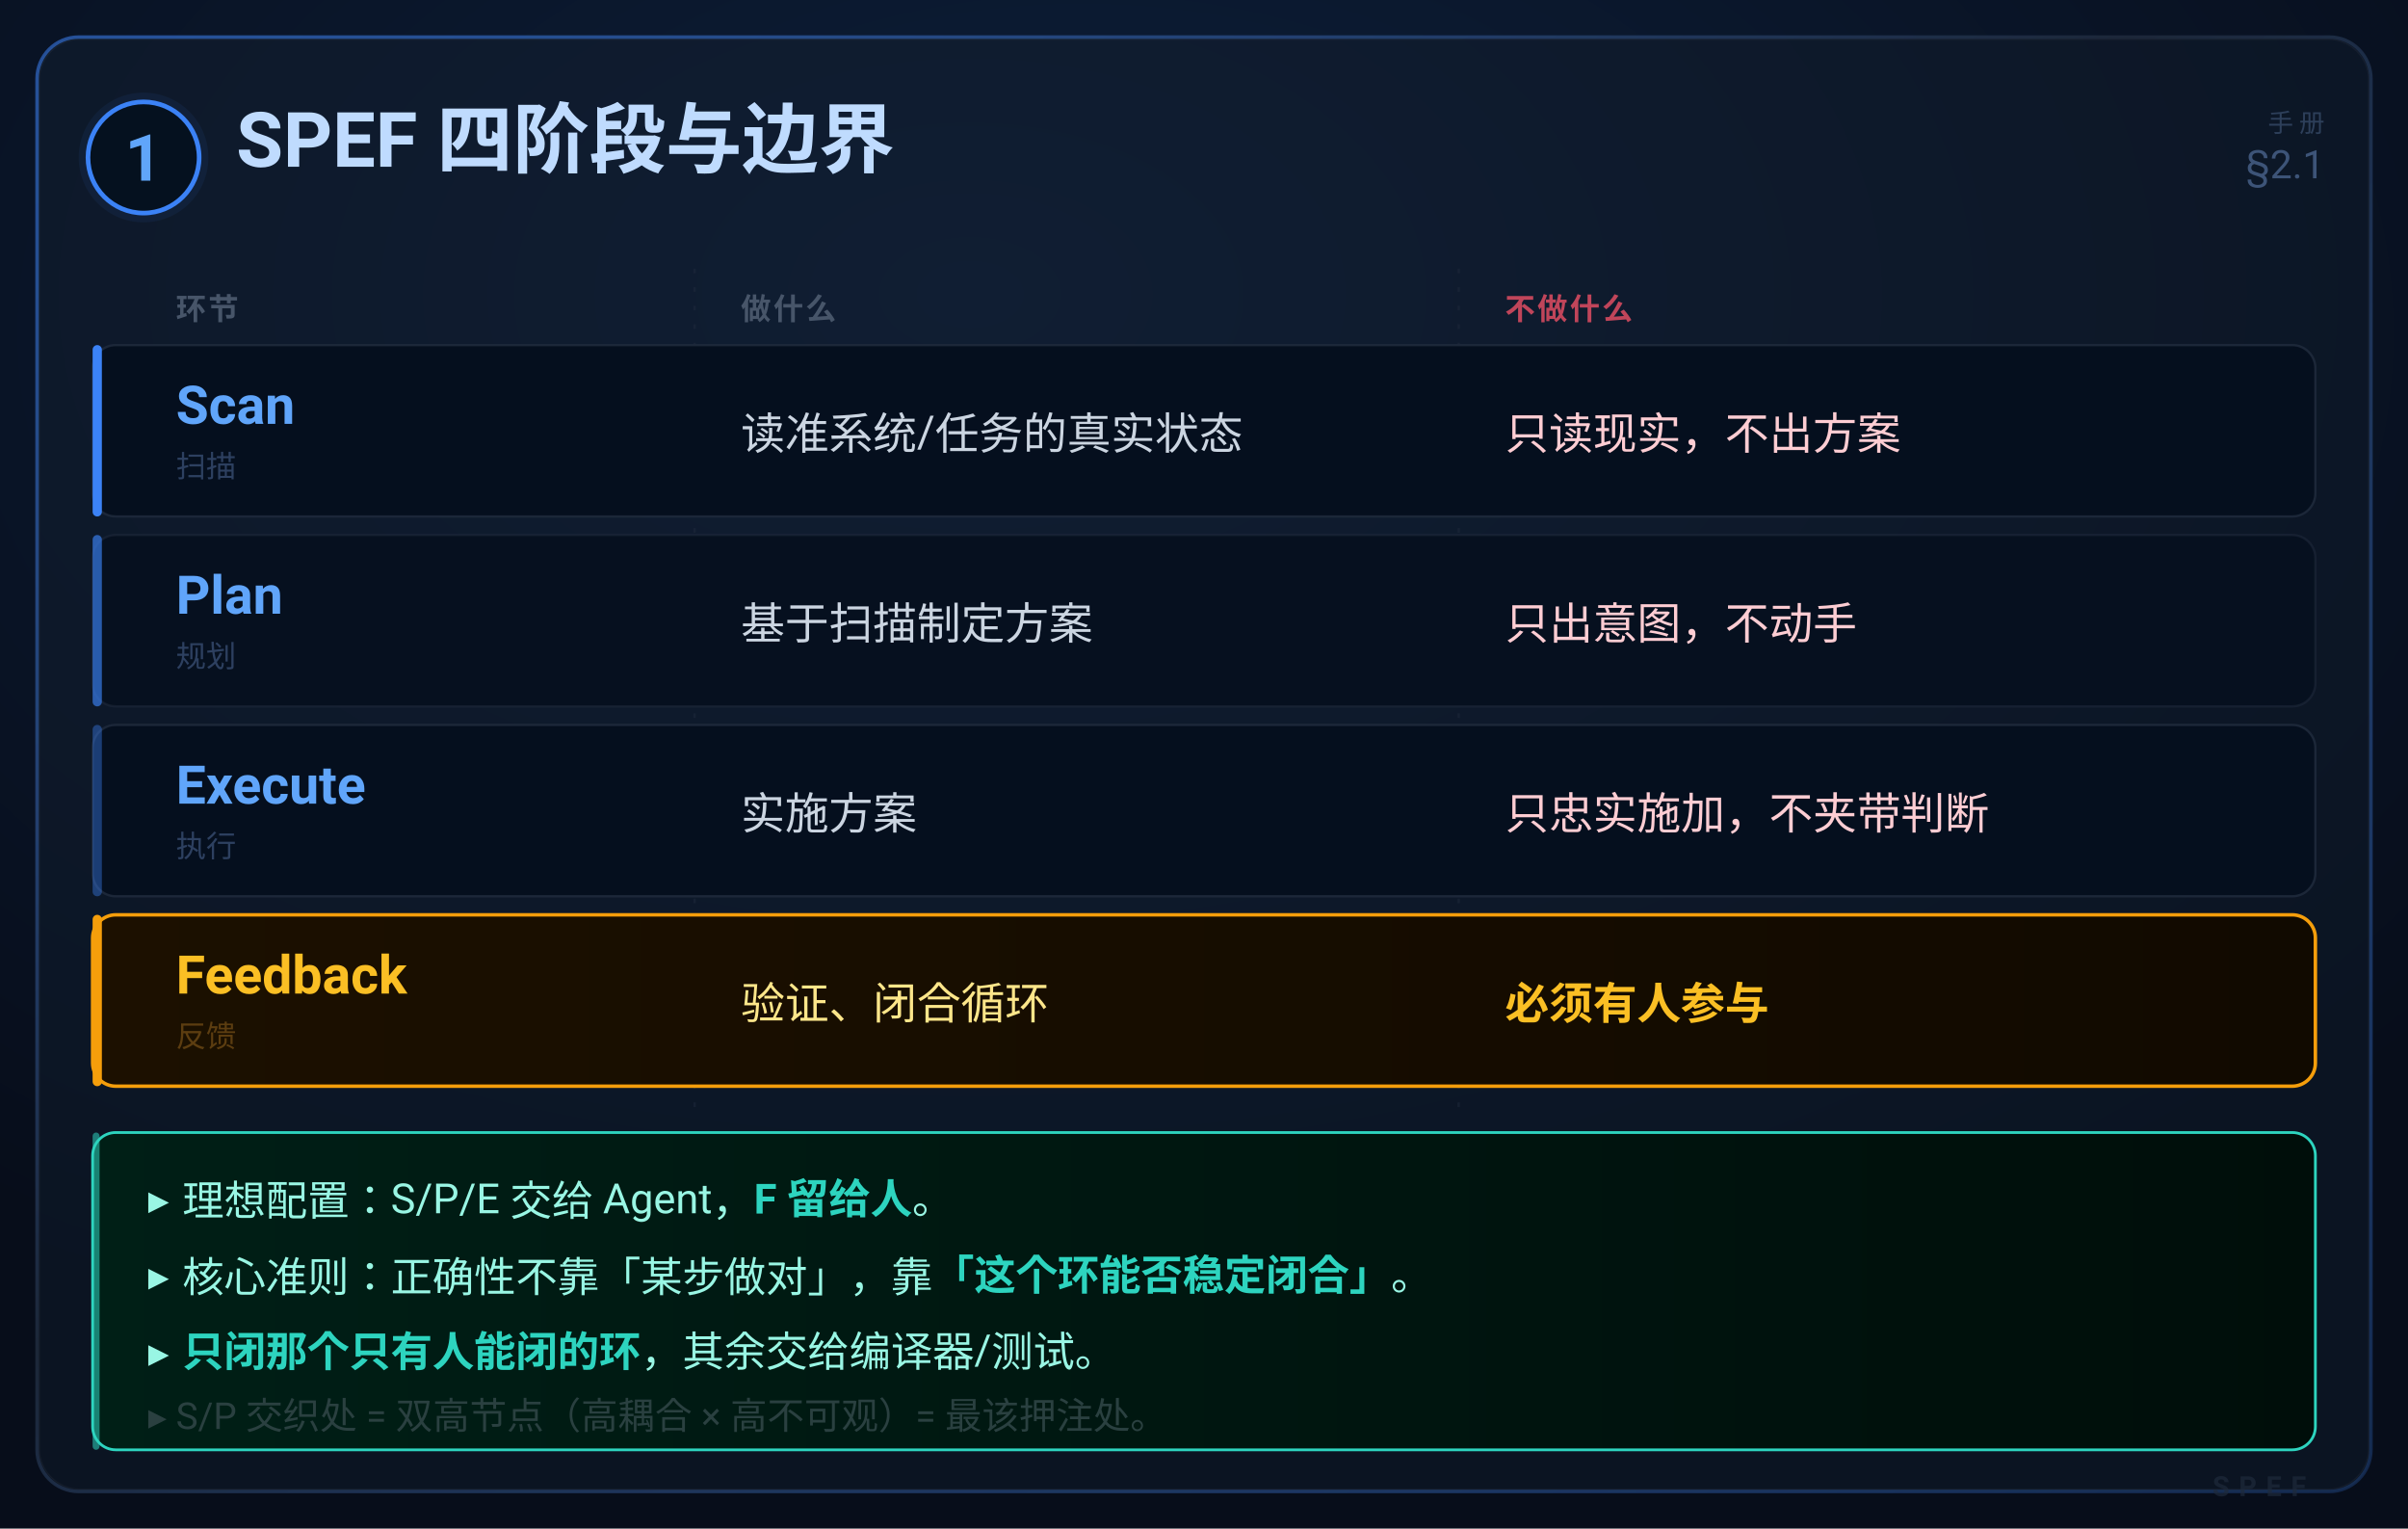
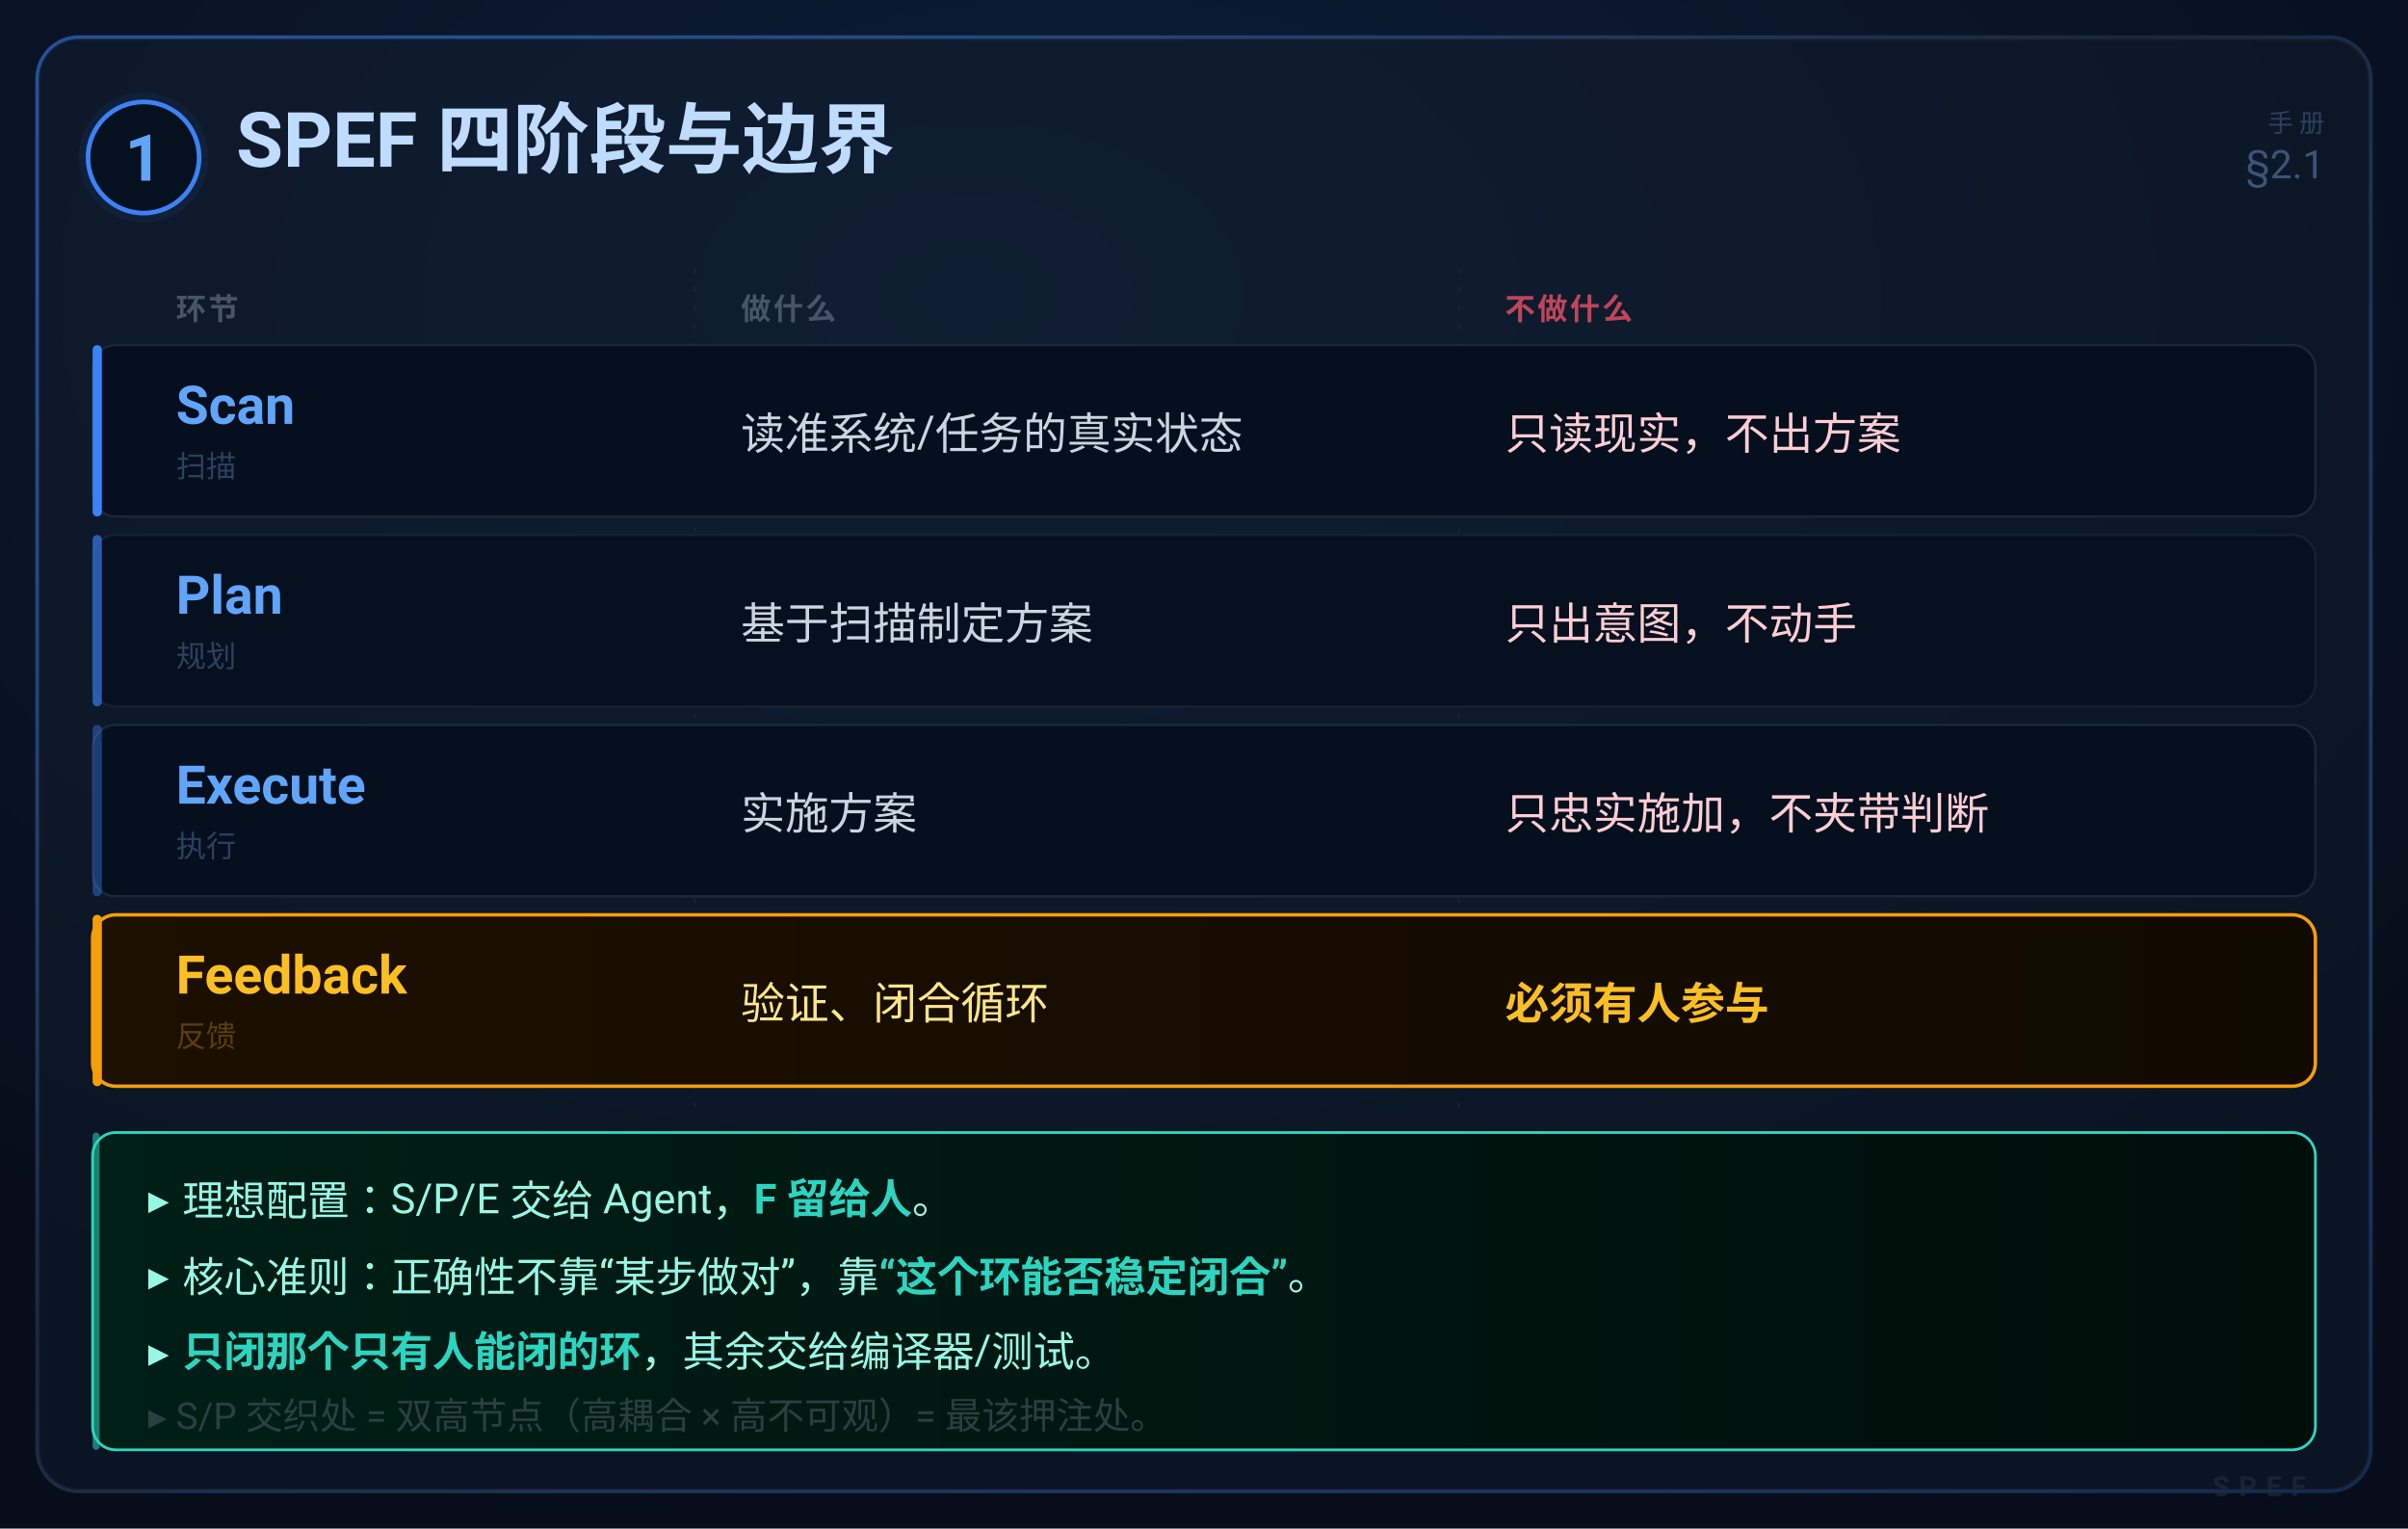
<svg xmlns="http://www.w3.org/2000/svg" viewBox="0 0 1040 660" font-family="'PingFang SC','Hiragino Sans GB','Microsoft YaHei','Noto Sans SC',ui-sans-serif,system-ui,-apple-system,'Segoe UI',Roboto,sans-serif">
  <defs>
    <radialGradient id="bg" cx="45%" cy="22%" r="72%">
      <stop offset="0%" stop-color="#0d1f3a" />
      <stop offset="100%" stop-color="#070d1a" />
    </radialGradient>
    <radialGradient id="surf" cx="40%" cy="18%" r="78%">
      <stop offset="0%" stop-color="#101e33" />
      <stop offset="100%" stop-color="#0b1422" />
    </radialGradient>
    <linearGradient id="bord" x1="0%" y1="0%" x2="100%" y2="100%">
      <stop offset="0%" stop-color="#3b82f6" stop-opacity="0.55" />
      <stop offset="45%" stop-color="#1e293b" stop-opacity="0.9" />
      <stop offset="100%" stop-color="#3b82f6" stop-opacity="0.22" />
    </linearGradient>
    <linearGradient id="sep" x1="0%" y1="0%" x2="100%" y2="0%">
      <stop offset="0%" stop-color="#3b82f6" stop-opacity="0.75" />
      <stop offset="55%" stop-color="#1e293b" stop-opacity="0.4" />
      <stop offset="100%" stop-color="#1e293b" stop-opacity="0" />
    </linearGradient>
    <linearGradient id="fbRow" x1="0%" y1="0%" x2="100%" y2="0%">
      <stop offset="0%" stop-color="#1c1000" />
      <stop offset="100%" stop-color="#110a00" />
    </linearGradient>
    <linearGradient id="foot" x1="0%" y1="0%" x2="100%" y2="0%">
      <stop offset="0%" stop-color="#001f16" />
      <stop offset="100%" stop-color="#000e0a" />
    </linearGradient>
  </defs>
  <rect width="1040" height="660" fill="url(#bg)" />
  <circle cx="32" cy="32" r="2.5" fill="#3b82f6" fill-opacity="0.22" />
  <circle cx="1008" cy="32" r="2.5" fill="#3b82f6" fill-opacity="0.22" />
  <circle cx="32" cy="628" r="2.5" fill="#3b82f6" fill-opacity="0.08" />
  <circle cx="1008" cy="628" r="2.5" fill="#3b82f6" fill-opacity="0.08" />
  <rect x="16" y="16" width="1008" height="628" rx="18" fill="url(#surf)" />
  <rect x="16" y="16" width="1008" height="628" rx="18" fill="none" stroke="url(#bord)" stroke-width="1.5" />
  <rect x="17" y="17" width="1006" height="626" rx="17.5" fill="none" stroke="#ffffff" stroke-width="0.5" stroke-opacity="0.04" />
  <text x="996" y="646" font-size="12" fill="#1e293b" text-anchor="end" letter-spacing="4" font-weight="700" opacity="0.7">SPEF</text>
  <circle cx="62" cy="68" r="28" fill="#3b82f6" fill-opacity="0.07" />
  <circle cx="62" cy="68" r="24" fill="#05111f" stroke="#3b82f6" stroke-width="2" />
  <text x="62" y="78" font-size="28" fill="#60a5fa" text-anchor="middle" font-weight="bold">1</text>
  <text x="102" y="72" font-size="33" fill="#bfdbfe" font-weight="bold">SPEF 四阶段与边界</text>
  <text x="1004" y="57" font-size="11" fill="#2d3f5a" text-anchor="end" letter-spacing="2.5">手册</text>
  <text x="1004" y="77" font-size="17" fill="#3d5478" text-anchor="end">§2.1</text>
  <line x1="40" y1="104" x2="1000" y2="104" stroke="url(#sep)" stroke-width="1" />
  <text x="76" y="138" font-size="13" fill="#475569" letter-spacing="1" font-weight="600">环节</text>
  <text x="320" y="138" font-size="13" fill="#475569" letter-spacing="1" font-weight="600">做什么</text>
  <text x="650" y="138" font-size="13" fill="#c0455a" letter-spacing="1" font-weight="600">不做什么</text>
  <line x1="300" y1="116" x2="300" y2="484" stroke="#1e293b" stroke-width="1" stroke-dasharray="2,6" stroke-opacity="0.55" />
  <line x1="630" y1="116" x2="630" y2="484" stroke="#1e293b" stroke-width="1" stroke-dasharray="2,6" stroke-opacity="0.55" />
  <rect x="40" y="149" width="960" height="74" rx="10" fill="#050f1e" stroke="#1e293b" stroke-opacity="0.9" />
  <rect x="40" y="149" width="4" height="74" rx="2" fill="#3b82f6" />
  <text x="76" y="183" font-size="23" fill="#60a5fa" font-weight="bold">Scan</text>
  <text x="76" y="206" font-size="13" fill="#2d4060">扫描</text>
  <text x="320" y="194" font-size="19" fill="#cbd5e1">读准系统/任务的真实状态</text>
  <text x="650" y="194" font-size="19" fill="#fecdd3">只读现实，不出方案</text>
  <rect x="40" y="231" width="960" height="74" rx="10" fill="#06101f" stroke="#1e293b" stroke-opacity="0.6" />
  <rect x="40" y="231" width="4" height="74" rx="2" fill="#3b82f6" opacity="0.65" />
  <text x="76" y="265" font-size="23" fill="#60a5fa" font-weight="bold">Plan</text>
  <text x="76" y="288" font-size="13" fill="#2d4060">规划</text>
  <text x="320" y="276" font-size="19" fill="#cbd5e1">基于扫描制定方案</text>
  <text x="650" y="276" font-size="19" fill="#fecdd3">只出意图，不动手</text>
  <rect x="40" y="313" width="960" height="74" rx="10" fill="#050f1e" stroke="#1e293b" stroke-opacity="0.9" />
  <rect x="40" y="313" width="4" height="74" rx="2" fill="#3b82f6" opacity="0.4" />
  <text x="76" y="347" font-size="23" fill="#60a5fa" font-weight="bold">Execute</text>
  <text x="76" y="370" font-size="13" fill="#2d4060">执行</text>
  <text x="320" y="358" font-size="19" fill="#cbd5e1">实施方案</text>
  <text x="650" y="358" font-size="19" fill="#fecdd3">只忠实施加，不夹带判断</text>
  <rect x="40" y="395" width="960" height="74" rx="10" fill="url(#fbRow)" stroke="#f59e0b" stroke-width="1.5" />
  <rect x="40" y="395" width="4" height="74" rx="2" fill="#f59e0b" />
  <text x="76" y="429" font-size="23" fill="#fbbf24" font-weight="bold">Feedback</text>
  <text x="76" y="452" font-size="13" fill="#5c3d10">反馈</text>
  <text x="320" y="440" font-size="19" fill="#fde68a">验证、闭合循环</text>
  <text x="650" y="440" font-size="19" fill="#fbbf24" font-weight="bold">必须有人参与</text>
  <rect x="40" y="489" width="960" height="137" rx="10" fill="url(#foot)" stroke="#2dd4bf" stroke-width="1.2" />
  <rect x="40" y="489" width="3" height="137" rx="1.5" fill="#2dd4bf" opacity="0.55" />
  <text x="64" y="524" font-size="18" fill="#99f6e4">▸ 理想配置：S/P/E 交给 Agent，<tspan fill="#2dd4bf" font-weight="bold">F 留给人</tspan>。</text>
-   <text x="64" y="557" font-size="18" fill="#99f6e4">▸ 核心准则：正确性不靠「某步做对」，靠<tspan fill="#2dd4bf" font-weight="bold">「这个环能否稳定闭合」</tspan>。</text>
+   <text x="64" y="557" font-size="18" fill="#99f6e4">▸ 核心准则：正确性不靠“某步做对”，靠<tspan fill="#2dd4bf" font-weight="bold">“这个环能否稳定闭合”</tspan>。</text>
  <text x="64" y="590" font-size="18" fill="#99f6e4">▸ <tspan fill="#2dd4bf" font-weight="bold">只闭那个只有人能闭的环</tspan>，其余交给编译器/测试。</text>
  <text x="64" y="617" font-size="16" fill="#2a4040">▸ S/P 交织处 = 双高节点（高耦合 × 高不可观）= 最该押注处。</text>
</svg>
